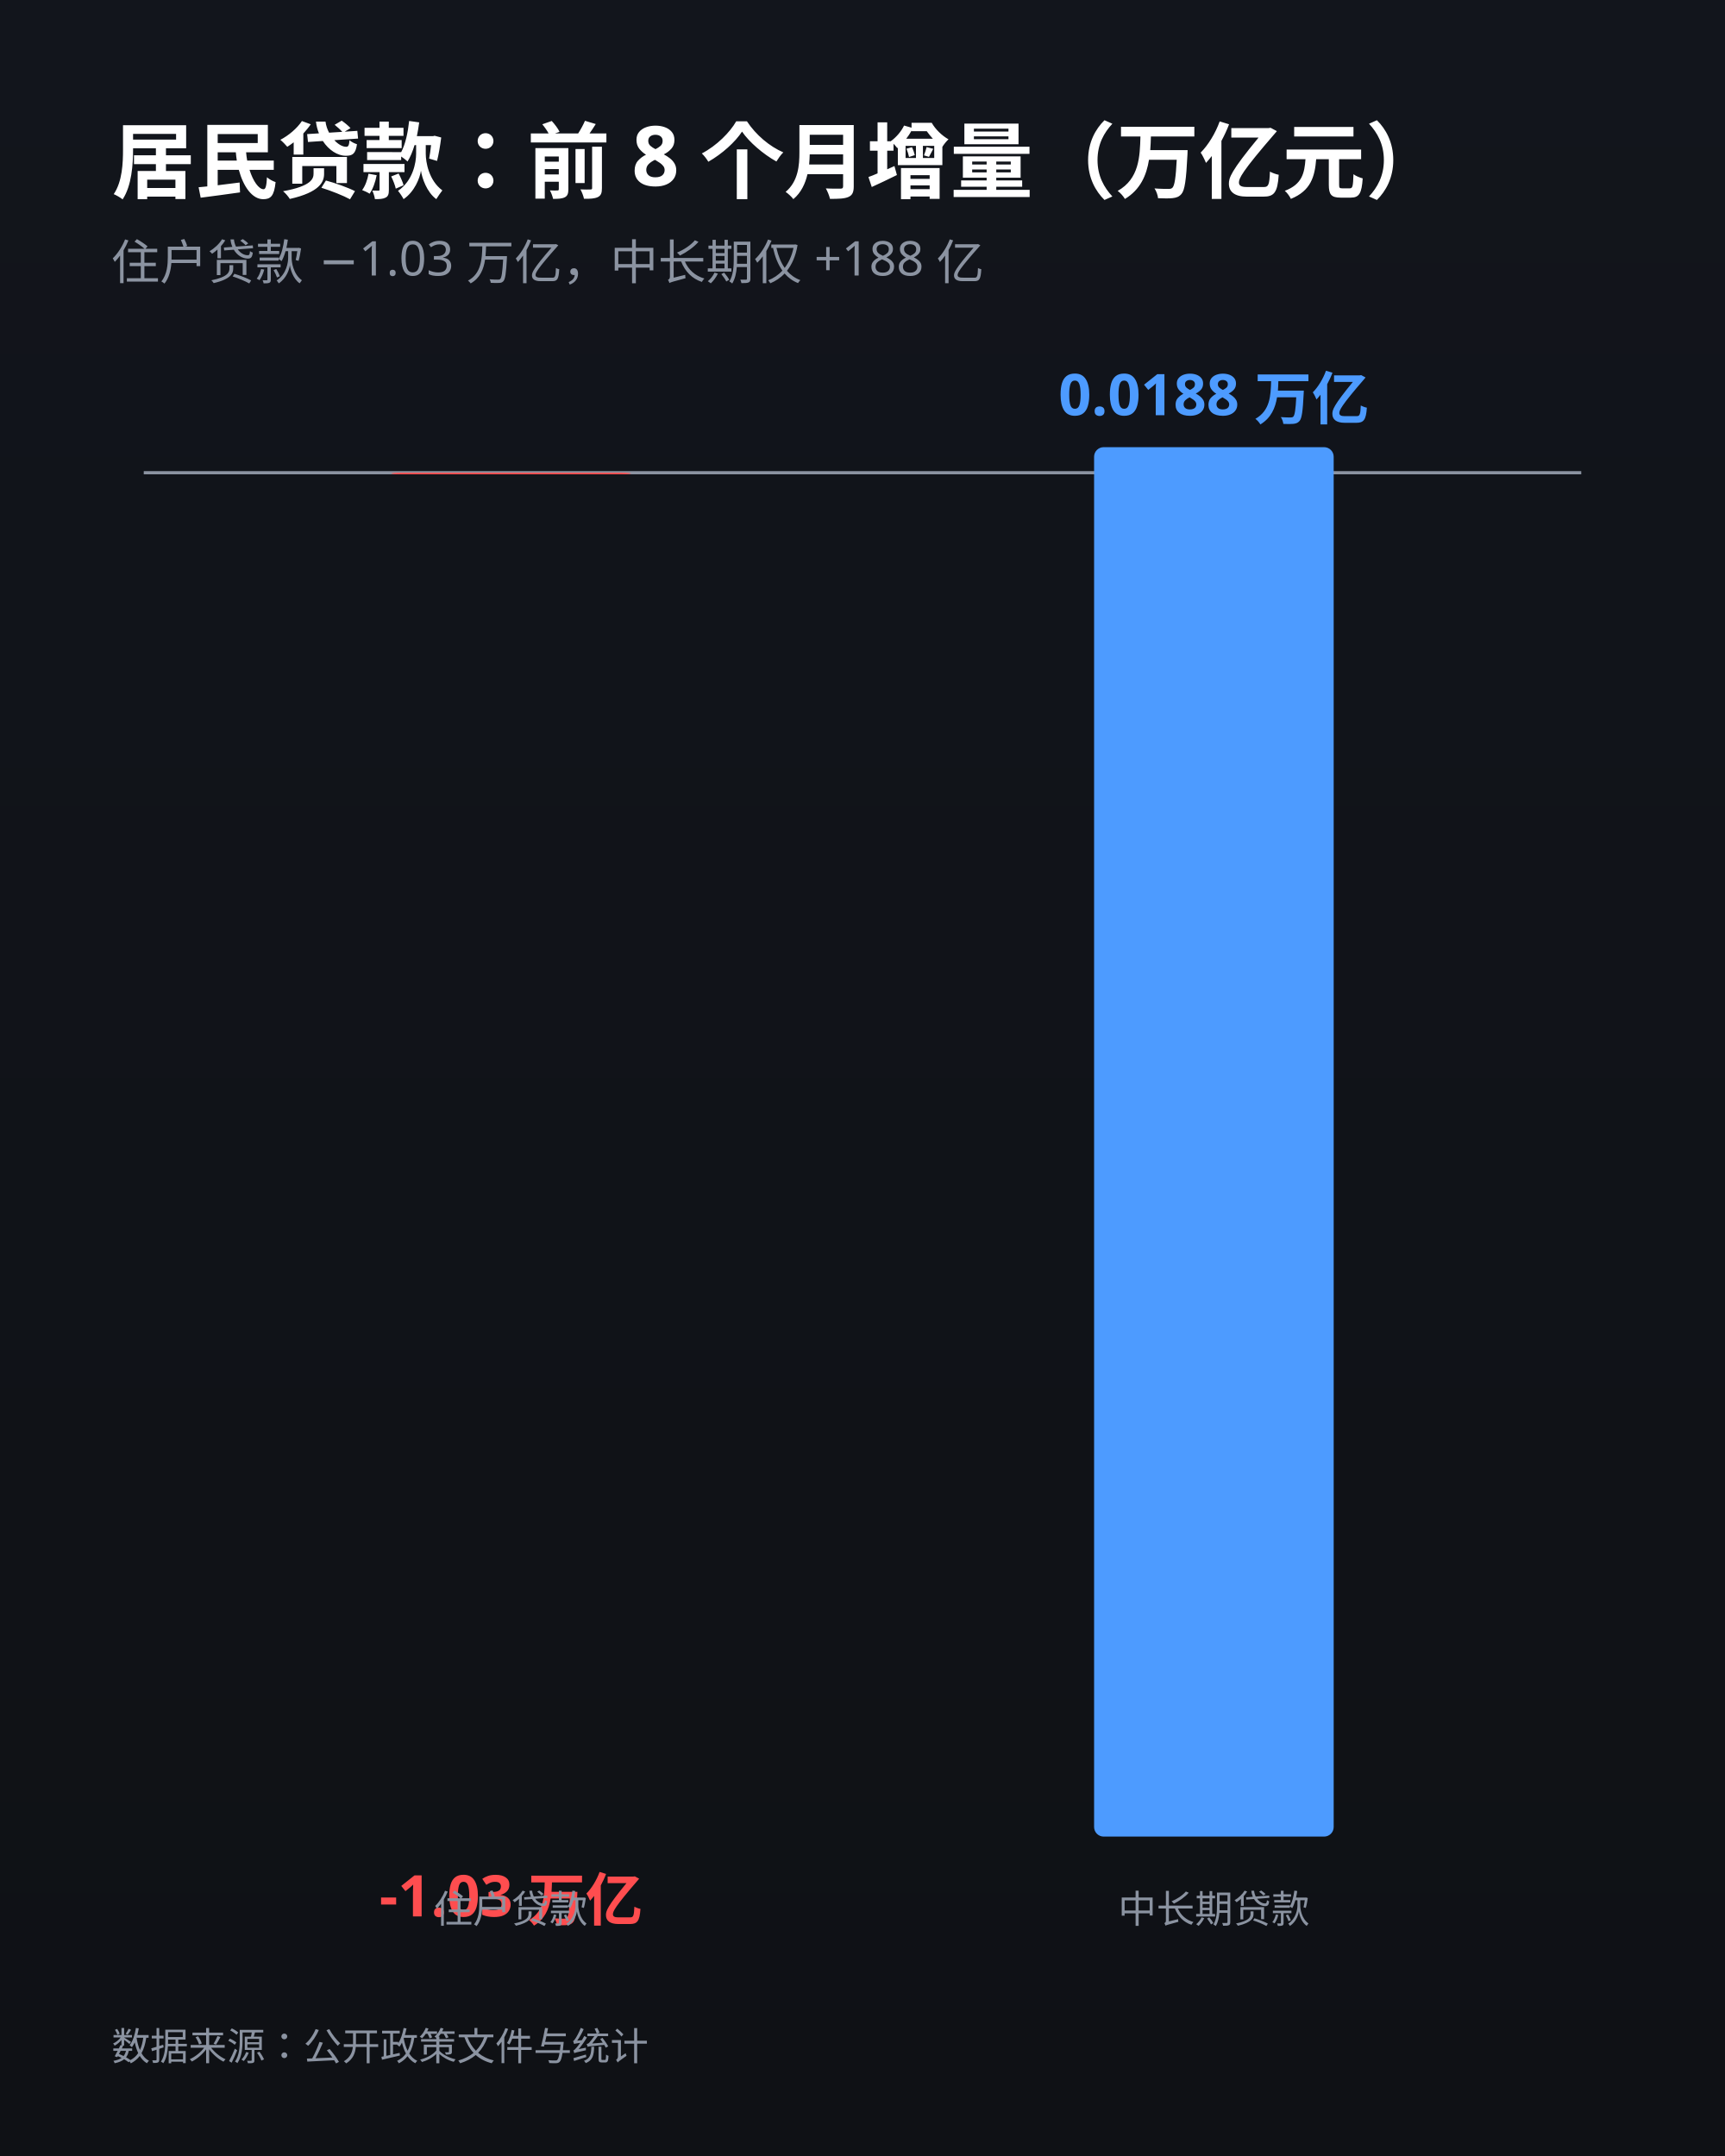
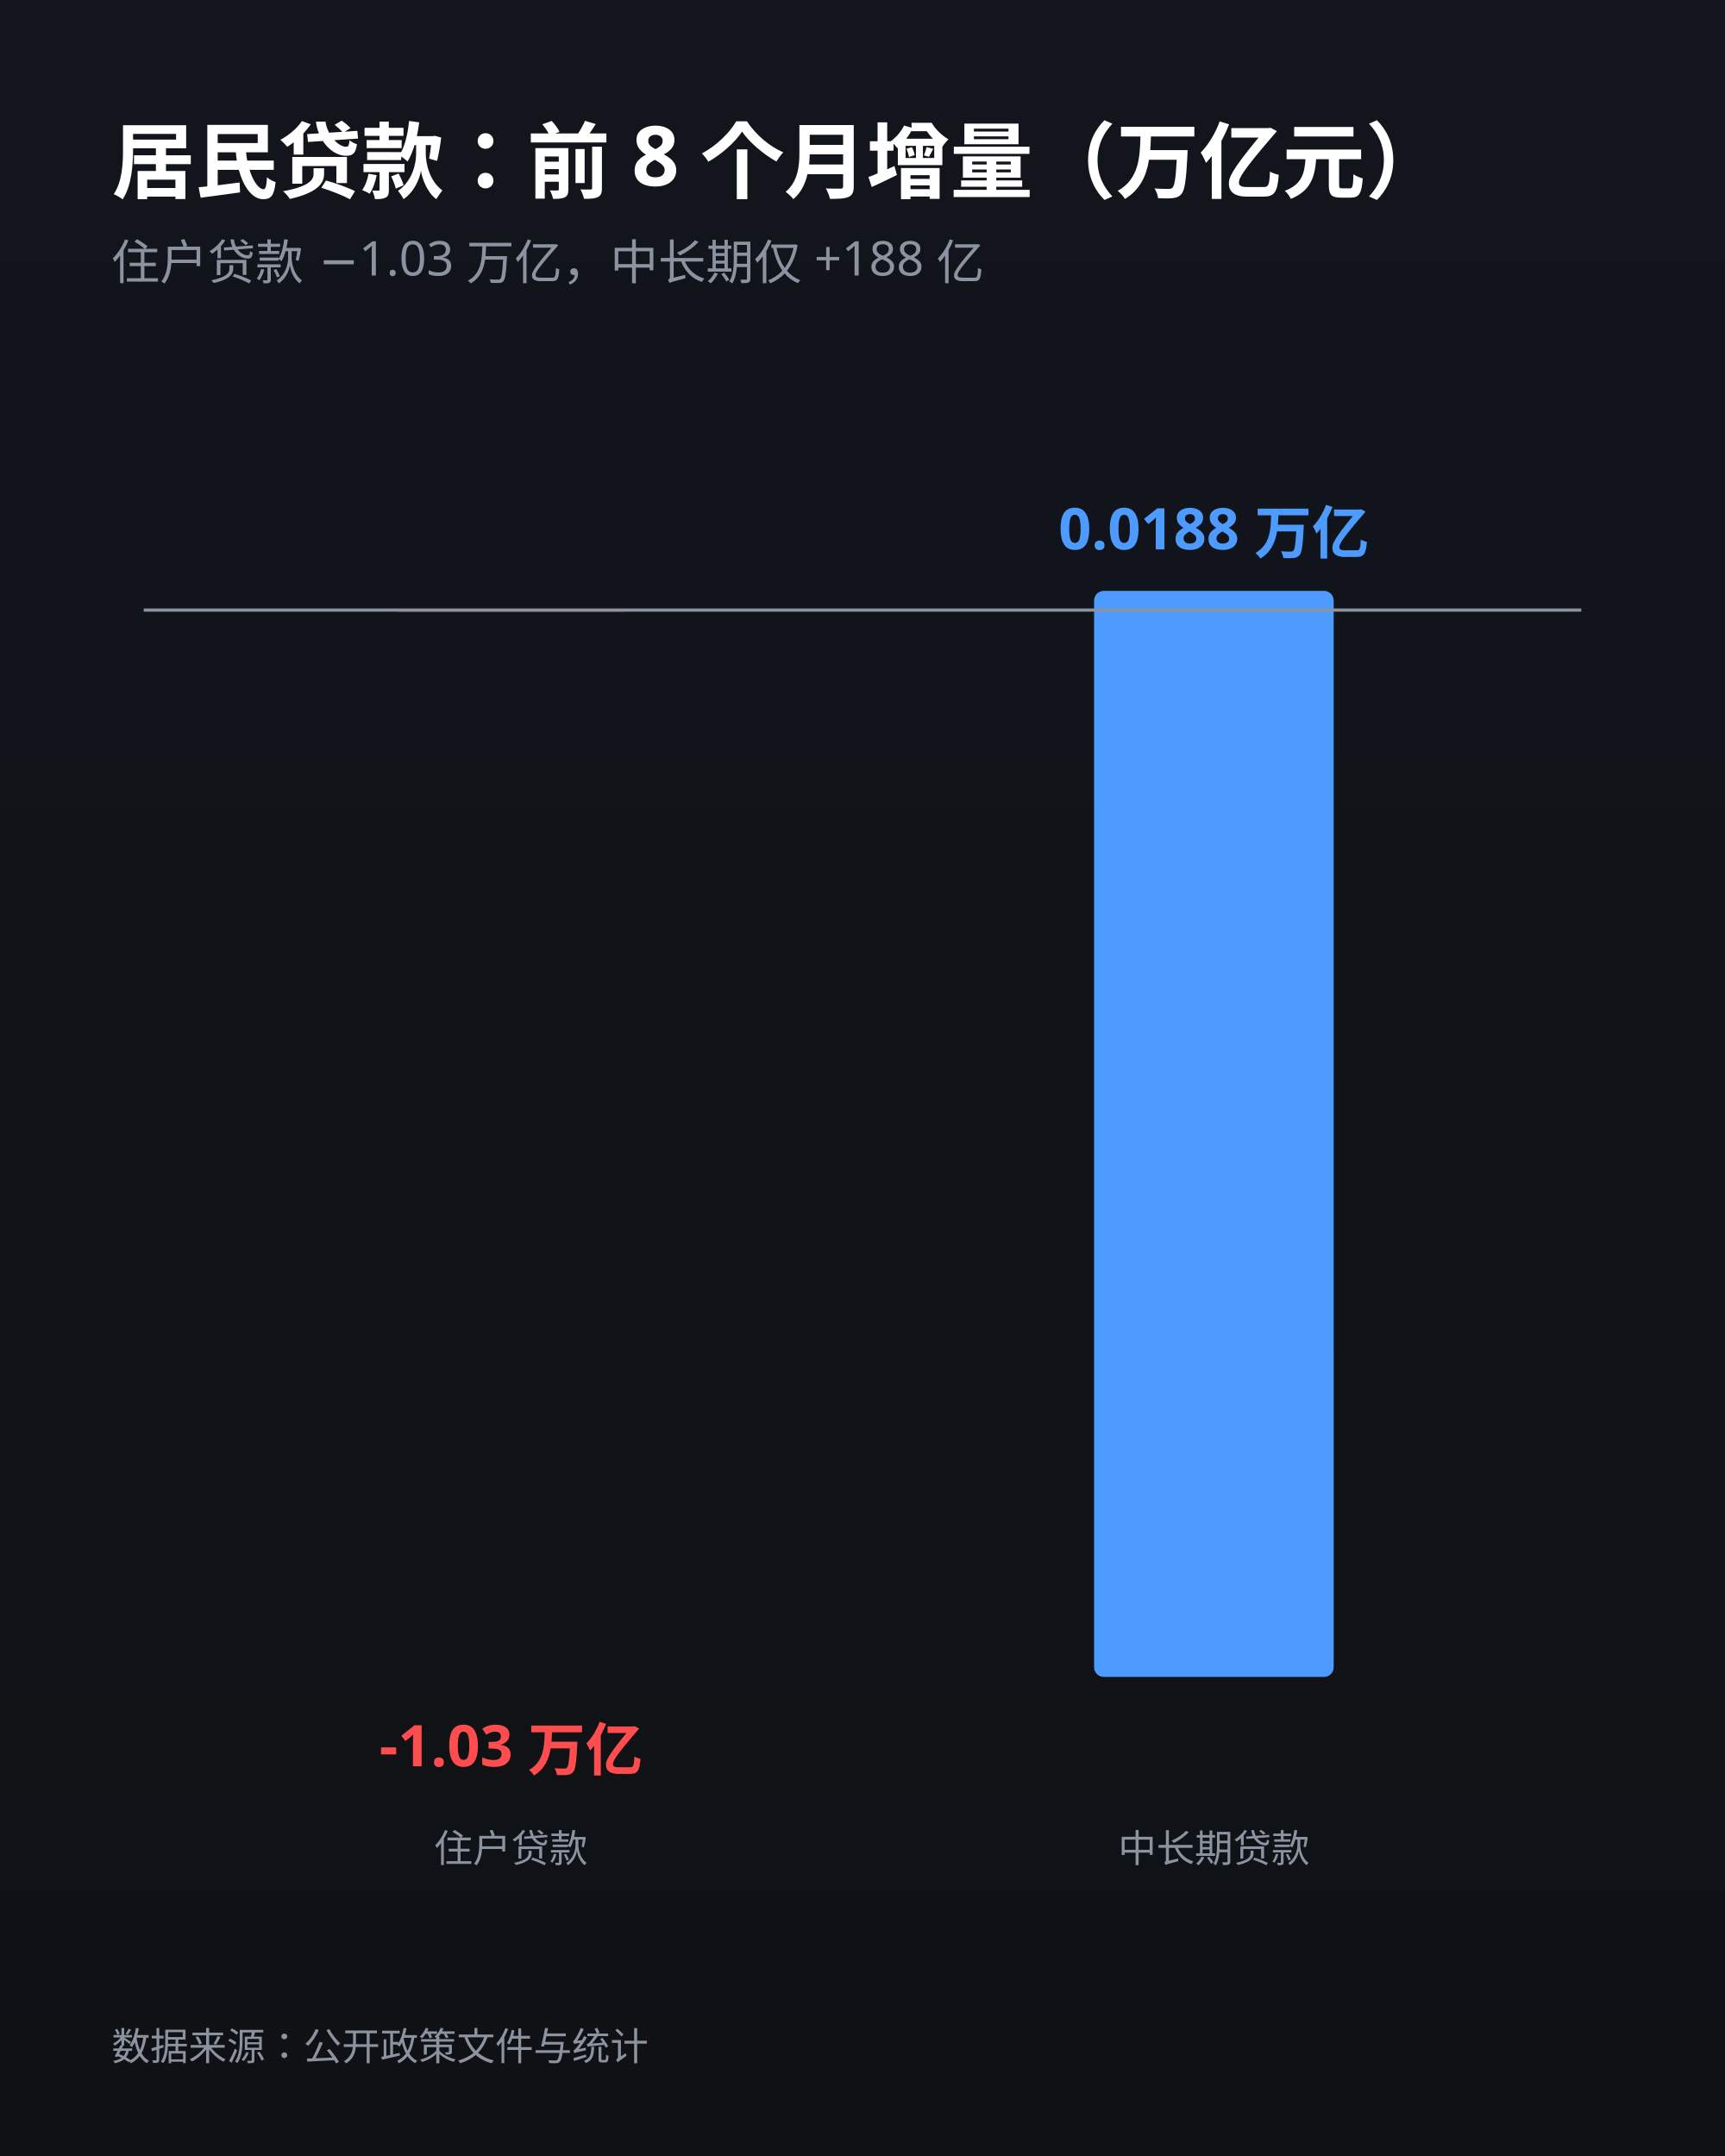
<svg xmlns="http://www.w3.org/2000/svg" width="1080" height="1350" viewBox="0 0 1080 1350">
  <defs>
    <linearGradient id="bg" x1="0" y1="0" x2="0" y2="1">
      <stop offset="0%" stop-color="#12151c" />
      <stop offset="100%" stop-color="#0f1115" />
    </linearGradient>
  </defs>
  <rect width="1080" height="1350" fill="url(#bg)" />
+   <rect x="245" y="382" width="150" height="1" fill="#ff4d4f" rx="6" />
+   <rect x="685" y="370" width="150" height="680" fill="#4d9bff" rx="6" />
+   <line x1="90" y1="382" x2="990" y2="382" stroke="#8b93a1" stroke-width="2" />
  <text x="70" y="120" font-family="Source Han Sans SC, Microsoft YaHei, sans-serif" font-size="52" font-weight="bold" fill="#ffffff">居民贷款：前 8 个月增量（万亿元）</text>
-   <text x="70" y="175" font-family="Source Han Sans SC, sans-serif" font-size="30" fill="#8b93a1">住户贷款 −1.03 万亿，中长期仅 +188 亿</text>
-   <line x1="90" y1="296" x2="990" y2="296" stroke="#8b93a1" stroke-width="2" />
-   <rect x="245" y="296" width="150" height="1" fill="#ff4d4f" rx="6" />
-   <text x="320" y="1200" text-anchor="middle" font-family="Source Han Sans SC, sans-serif" font-size="36" font-weight="bold" fill="#ff4d4f">-1.03 万亿</text>
-   <text x="320" y="1204" text-anchor="middle" font-family="Source Han Sans SC, sans-serif" font-size="24" fill="#8b93a1">住户贷款</text>
-   <rect x="685" y="280" width="150" height="870" fill="#4d9bff" rx="6" />
-   <text x="760" y="260" text-anchor="middle" font-family="Source Han Sans SC, sans-serif" font-size="36" font-weight="bold" fill="#4d9bff">0.0188 万亿</text>
-   <text x="760" y="1204" text-anchor="middle" font-family="Source Han Sans SC, sans-serif" font-size="24" fill="#8b93a1">中长期贷款</text>
-   <text x="70" y="1290" font-family="Source Han Sans SC, sans-serif" font-size="24" fill="#8b93a1">数据来源：公开政策文件与统计</text>
+   <text x="70" y="175" font-family="Source Han Sans SC, Microsoft YaHei, sans-serif" font-size="30" fill="#8b93a1">住户贷款 −1.03 万亿，中长期仅 +188 亿</text>
+   <text x="320" y="1106" text-anchor="middle" font-family="Source Han Sans SC, Microsoft YaHei, sans-serif" font-size="36" font-weight="bold" fill="#ff4d4f">-1.03 万亿</text>
+   <text x="320" y="1166" text-anchor="middle" font-family="Source Han Sans SC, Microsoft YaHei, sans-serif" font-size="24" fill="#8b93a1">住户贷款</text>
+   <text x="760" y="344" text-anchor="middle" font-family="Source Han Sans SC, Microsoft YaHei, sans-serif" font-size="36" font-weight="bold" fill="#4d9bff">0.0188 万亿</text>
+   <text x="760" y="1166" text-anchor="middle" font-family="Source Han Sans SC, Microsoft YaHei, sans-serif" font-size="24" fill="#8b93a1">中长期贷款</text>
+   <text x="70" y="1290" font-family="Source Han Sans SC, Microsoft YaHei, sans-serif" font-size="24" fill="#8b93a1">数据来源：公开政策文件与统计</text>
</svg>
